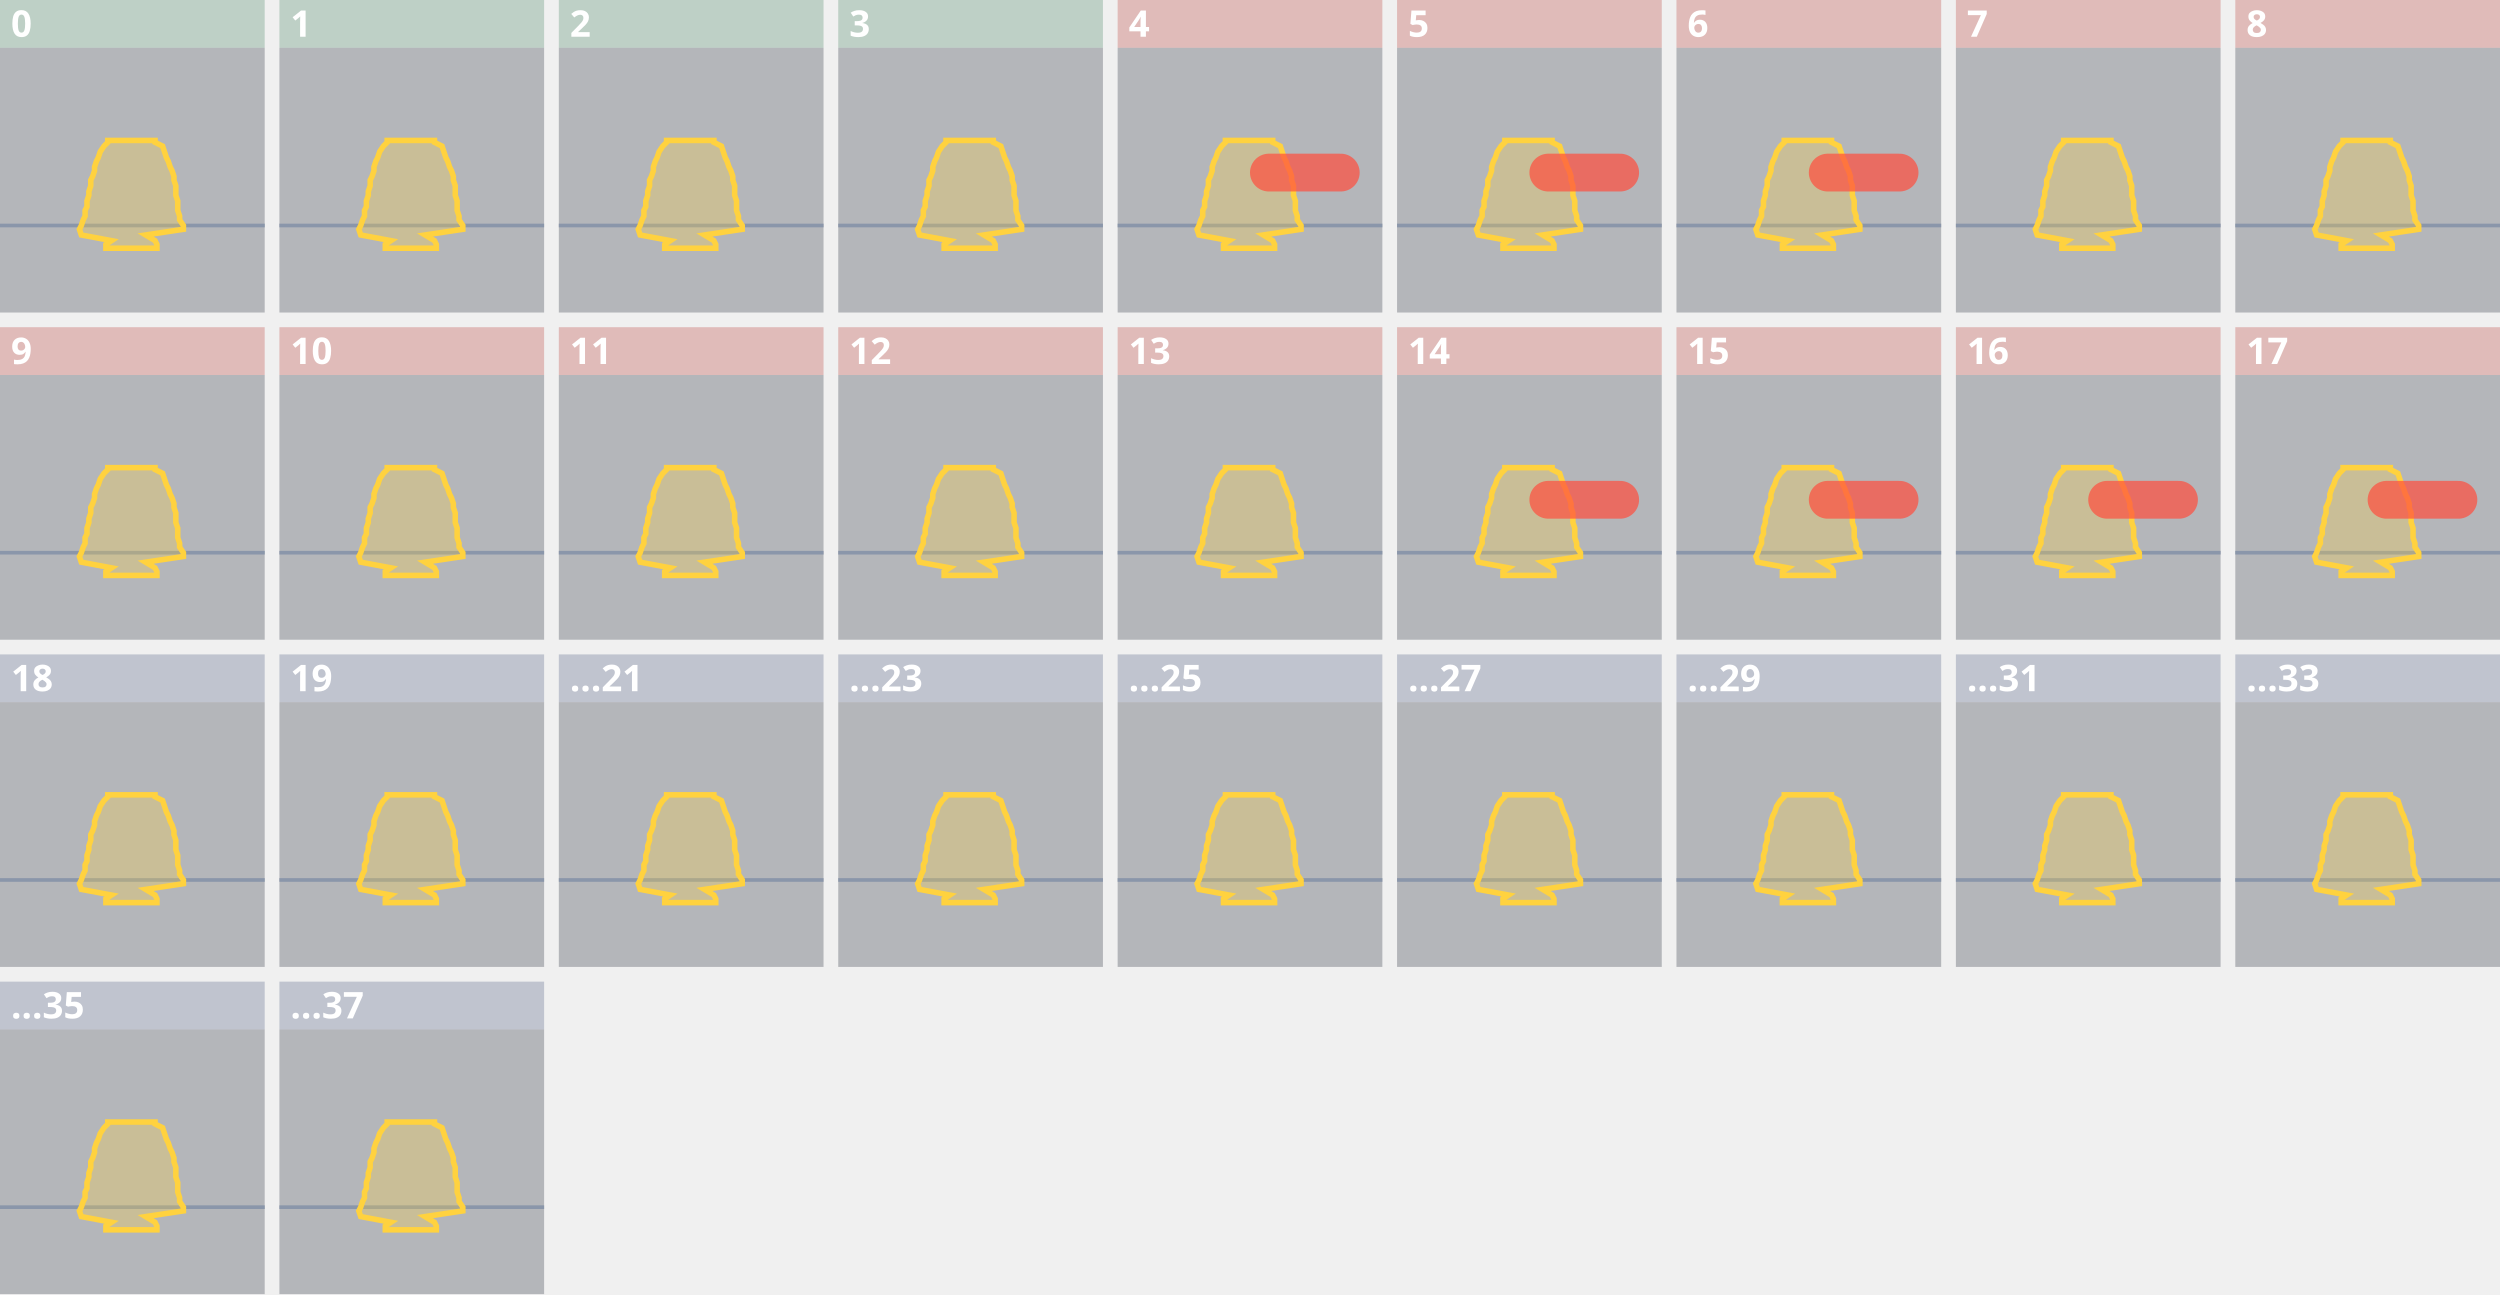
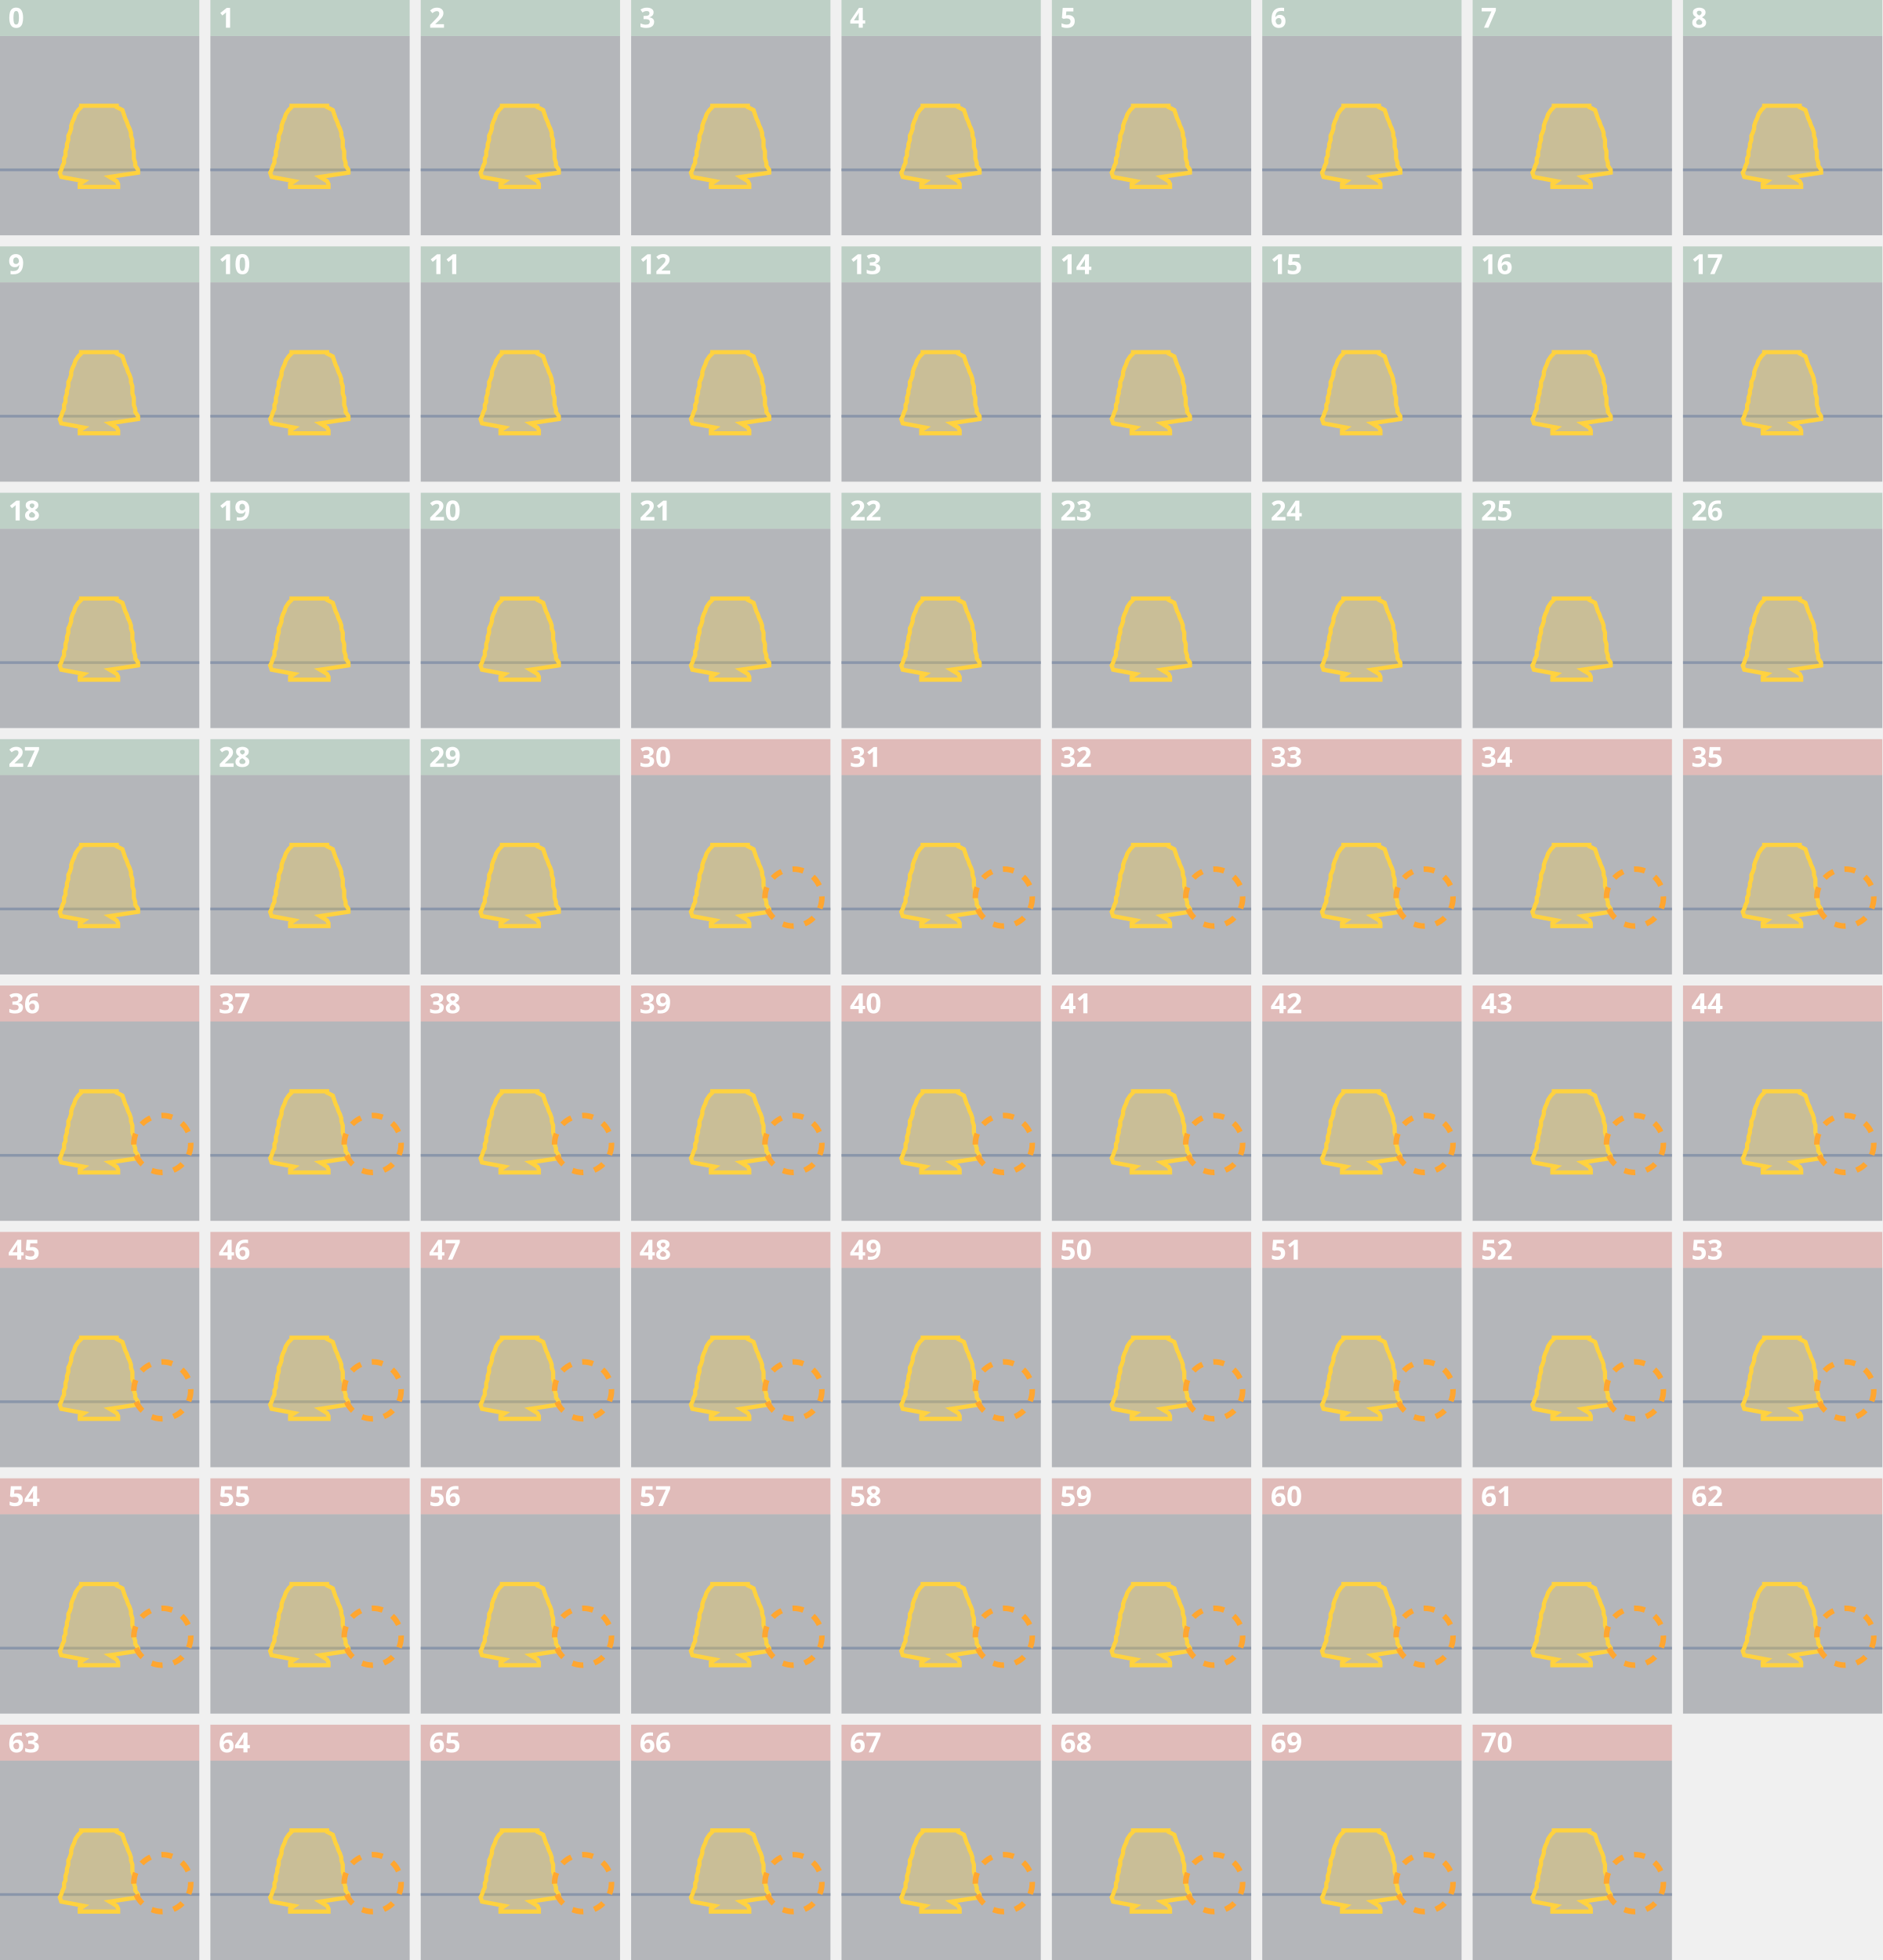
- <svg xmlns="http://www.w3.org/2000/svg" viewBox="0 0 680 352" width="680" height="352">
+ <svg xmlns="http://www.w3.org/2000/svg" viewBox="0 0 680 708" width="680" height="708">
  <style>text{font:bold 10px sans-serif;fill:#ffffff}.k{fill:#1b2230}.g{stroke:#8a96aa;stroke-width:1.94}use{stroke-width:2.92;fill-opacity:.28}.u{stroke:#ffd23f;fill:#ffd23f}.v{stroke:#4ade80;fill:#4ade80;fill-opacity:.6}.a{stroke:#e879f9;fill:#e879f9}.o{stroke:#22d3ee;fill:#22d3ee;fill-opacity:.5}.H{color:#ff4d3d;fill:#ff4d3d;opacity:.7}.G{color:#3b9cff;fill:#3b9cff;opacity:.75}.S{color:#ffa630;fill:#ffa630;opacity:.75}.T{color:#ffa630;fill:none;stroke:#ffa630;stroke-width:3.89;stroke-dasharray:7.8}.P{color:#c49bff;fill:none;stroke:#c49bff;stroke-width:1.94;stroke-dasharray:5.8}</style>
  <defs>
    <path id="b0" d="M-13 -21L12 -21L12 -20L16 -18L17 -15L18 -12L19 -10L20 -7L21 -5L22 -2L22 0L23 3L23 6L23 8L24 11L24 14L24 16L25 19L25 21L27 24L27 26L7 29L12 32L13 34L13 36L-14 36L-14 34L-11 32L-27 29L-28 26L-27 24L-26 21L-25 19L-25 16L-24 14L-24 11L-23 8L-23 6L-22 3L-22 0L-21 -2L-20 -5L-20 -7L-19 -10L-18 -12L-17 -15L-15 -18L-13 -20Z" />
    <rect id="K" x="-70" y="-70" width="140" height="140" class="k" />
    <rect id="Ls" width="72" height="13" fill="#3f7d5a" />
    <rect id="La" width="72" height="13" fill="#b8332b" />
-     <rect id="Le" width="72" height="13" fill="#46557a" />
  </defs>
  <use href="#Ls" x="0" y="0" />
  <text x="3" y="10">0</text>
  <svg x="0" y="13" width="72" height="72" viewBox="-70 -70 140 140">
    <use href="#K" />
    <line x1="-70" y1="24" x2="70" y2="24" class="g" />
    <use href="#b0" class="u" />
  </svg>
  <use href="#Ls" x="76" y="0" />
  <text x="79" y="10">1</text>
  <svg x="76" y="13" width="72" height="72" viewBox="-70 -70 140 140">
    <use href="#K" />
    <line x1="-70" y1="24" x2="70" y2="24" class="g" />
    <use href="#b0" class="u" />
  </svg>
  <use href="#Ls" x="152" y="0" />
  <text x="155" y="10">2</text>
  <svg x="152" y="13" width="72" height="72" viewBox="-70 -70 140 140">
    <use href="#K" />
    <line x1="-70" y1="24" x2="70" y2="24" class="g" />
    <use href="#b0" class="u" />
  </svg>
  <use href="#Ls" x="228" y="0" />
  <text x="231" y="10">3</text>
  <svg x="228" y="13" width="72" height="72" viewBox="-70 -70 140 140">
    <use href="#K" />
    <line x1="-70" y1="24" x2="70" y2="24" class="g" />
    <use href="#b0" class="u" />
  </svg>
-   <use href="#La" x="304" y="0" />
+   <use href="#Ls" x="304" y="0" />
  <text x="307" y="10">4</text>
  <svg x="304" y="13" width="72" height="72" viewBox="-70 -70 140 140">
    <use href="#K" />
    <line x1="-70" y1="24" x2="70" y2="24" class="g" />
    <use href="#b0" class="u" />
-     <g class="H">
-       <line x1="10" y1="-4" x2="48" y2="-4" stroke="currentColor" stroke-width="20" stroke-linecap="round" />
-     </g>
-   </svg>
-   <use href="#La" x="380" y="0" />
+   </svg>
+   <use href="#Ls" x="380" y="0" />
  <text x="383" y="10">5</text>
  <svg x="380" y="13" width="72" height="72" viewBox="-70 -70 140 140">
    <use href="#K" />
    <line x1="-70" y1="24" x2="70" y2="24" class="g" />
    <use href="#b0" class="u" />
-     <g class="H">
-       <line x1="10" y1="-4" x2="48" y2="-4" stroke="currentColor" stroke-width="20" stroke-linecap="round" />
-     </g>
-   </svg>
-   <use href="#La" x="456" y="0" />
+   </svg>
+   <use href="#Ls" x="456" y="0" />
  <text x="459" y="10">6</text>
  <svg x="456" y="13" width="72" height="72" viewBox="-70 -70 140 140">
    <use href="#K" />
    <line x1="-70" y1="24" x2="70" y2="24" class="g" />
    <use href="#b0" class="u" />
-     <g class="H">
-       <line x1="10" y1="-4" x2="48" y2="-4" stroke="currentColor" stroke-width="20" stroke-linecap="round" />
-     </g>
-   </svg>
-   <use href="#La" x="532" y="0" />
+   </svg>
+   <use href="#Ls" x="532" y="0" />
  <text x="535" y="10">7</text>
  <svg x="532" y="13" width="72" height="72" viewBox="-70 -70 140 140">
    <use href="#K" />
    <line x1="-70" y1="24" x2="70" y2="24" class="g" />
    <use href="#b0" class="u" />
  </svg>
-   <use href="#La" x="608" y="0" />
+   <use href="#Ls" x="608" y="0" />
  <text x="611" y="10">8</text>
  <svg x="608" y="13" width="72" height="72" viewBox="-70 -70 140 140">
    <use href="#K" />
    <line x1="-70" y1="24" x2="70" y2="24" class="g" />
    <use href="#b0" class="u" />
  </svg>
-   <use href="#La" x="0" y="89" />
+   <use href="#Ls" x="0" y="89" />
  <text x="3" y="99">9</text>
  <svg x="0" y="102" width="72" height="72" viewBox="-70 -70 140 140">
    <use href="#K" />
    <line x1="-70" y1="24" x2="70" y2="24" class="g" />
    <use href="#b0" class="u" />
  </svg>
-   <use href="#La" x="76" y="89" />
+   <use href="#Ls" x="76" y="89" />
  <text x="79" y="99">10</text>
  <svg x="76" y="102" width="72" height="72" viewBox="-70 -70 140 140">
    <use href="#K" />
    <line x1="-70" y1="24" x2="70" y2="24" class="g" />
    <use href="#b0" class="u" />
  </svg>
-   <use href="#La" x="152" y="89" />
+   <use href="#Ls" x="152" y="89" />
  <text x="155" y="99">11</text>
  <svg x="152" y="102" width="72" height="72" viewBox="-70 -70 140 140">
    <use href="#K" />
    <line x1="-70" y1="24" x2="70" y2="24" class="g" />
    <use href="#b0" class="u" />
  </svg>
-   <use href="#La" x="228" y="89" />
+   <use href="#Ls" x="228" y="89" />
  <text x="231" y="99">12</text>
  <svg x="228" y="102" width="72" height="72" viewBox="-70 -70 140 140">
    <use href="#K" />
    <line x1="-70" y1="24" x2="70" y2="24" class="g" />
    <use href="#b0" class="u" />
  </svg>
-   <use href="#La" x="304" y="89" />
+   <use href="#Ls" x="304" y="89" />
  <text x="307" y="99">13</text>
  <svg x="304" y="102" width="72" height="72" viewBox="-70 -70 140 140">
    <use href="#K" />
    <line x1="-70" y1="24" x2="70" y2="24" class="g" />
    <use href="#b0" class="u" />
  </svg>
-   <use href="#La" x="380" y="89" />
+   <use href="#Ls" x="380" y="89" />
  <text x="383" y="99">14</text>
  <svg x="380" y="102" width="72" height="72" viewBox="-70 -70 140 140">
    <use href="#K" />
    <line x1="-70" y1="24" x2="70" y2="24" class="g" />
    <use href="#b0" class="u" />
-     <g class="H">
-       <line x1="10" y1="-4" x2="48" y2="-4" stroke="currentColor" stroke-width="20" stroke-linecap="round" />
-     </g>
-   </svg>
-   <use href="#La" x="456" y="89" />
+   </svg>
+   <use href="#Ls" x="456" y="89" />
  <text x="459" y="99">15</text>
  <svg x="456" y="102" width="72" height="72" viewBox="-70 -70 140 140">
    <use href="#K" />
    <line x1="-70" y1="24" x2="70" y2="24" class="g" />
    <use href="#b0" class="u" />
-     <g class="H">
-       <line x1="10" y1="-4" x2="48" y2="-4" stroke="currentColor" stroke-width="20" stroke-linecap="round" />
-     </g>
-   </svg>
-   <use href="#La" x="532" y="89" />
+   </svg>
+   <use href="#Ls" x="532" y="89" />
  <text x="535" y="99">16</text>
  <svg x="532" y="102" width="72" height="72" viewBox="-70 -70 140 140">
    <use href="#K" />
    <line x1="-70" y1="24" x2="70" y2="24" class="g" />
    <use href="#b0" class="u" />
-     <g class="H">
-       <line x1="10" y1="-4" x2="48" y2="-4" stroke="currentColor" stroke-width="20" stroke-linecap="round" />
-     </g>
-   </svg>
-   <use href="#La" x="608" y="89" />
+   </svg>
+   <use href="#Ls" x="608" y="89" />
  <text x="611" y="99">17</text>
  <svg x="608" y="102" width="72" height="72" viewBox="-70 -70 140 140">
    <use href="#K" />
    <line x1="-70" y1="24" x2="70" y2="24" class="g" />
    <use href="#b0" class="u" />
-     <g class="H">
-       <line x1="10" y1="-4" x2="48" y2="-4" stroke="currentColor" stroke-width="20" stroke-linecap="round" />
-     </g>
-   </svg>
-   <use href="#Le" x="0" y="178" />
+   </svg>
+   <use href="#Ls" x="0" y="178" />
  <text x="3" y="188">18</text>
  <svg x="0" y="191" width="72" height="72" viewBox="-70 -70 140 140">
    <use href="#K" />
    <line x1="-70" y1="24" x2="70" y2="24" class="g" />
    <use href="#b0" class="u" />
  </svg>
-   <use href="#Le" x="76" y="178" />
+   <use href="#Ls" x="76" y="178" />
  <text x="79" y="188">19</text>
  <svg x="76" y="191" width="72" height="72" viewBox="-70 -70 140 140">
    <use href="#K" />
    <line x1="-70" y1="24" x2="70" y2="24" class="g" />
    <use href="#b0" class="u" />
  </svg>
-   <use href="#Le" x="152" y="178" />
-   <text x="155" y="188">…21</text>
+   <use href="#Ls" x="152" y="178" />
+   <text x="155" y="188">20</text>
  <svg x="152" y="191" width="72" height="72" viewBox="-70 -70 140 140">
    <use href="#K" />
    <line x1="-70" y1="24" x2="70" y2="24" class="g" />
    <use href="#b0" class="u" />
  </svg>
-   <use href="#Le" x="228" y="178" />
-   <text x="231" y="188">…23</text>
+   <use href="#Ls" x="228" y="178" />
+   <text x="231" y="188">21</text>
  <svg x="228" y="191" width="72" height="72" viewBox="-70 -70 140 140">
    <use href="#K" />
    <line x1="-70" y1="24" x2="70" y2="24" class="g" />
    <use href="#b0" class="u" />
  </svg>
-   <use href="#Le" x="304" y="178" />
-   <text x="307" y="188">…25</text>
+   <use href="#Ls" x="304" y="178" />
+   <text x="307" y="188">22</text>
  <svg x="304" y="191" width="72" height="72" viewBox="-70 -70 140 140">
    <use href="#K" />
    <line x1="-70" y1="24" x2="70" y2="24" class="g" />
    <use href="#b0" class="u" />
  </svg>
-   <use href="#Le" x="380" y="178" />
-   <text x="383" y="188">…27</text>
+   <use href="#Ls" x="380" y="178" />
+   <text x="383" y="188">23</text>
  <svg x="380" y="191" width="72" height="72" viewBox="-70 -70 140 140">
    <use href="#K" />
    <line x1="-70" y1="24" x2="70" y2="24" class="g" />
    <use href="#b0" class="u" />
  </svg>
-   <use href="#Le" x="456" y="178" />
-   <text x="459" y="188">…29</text>
+   <use href="#Ls" x="456" y="178" />
+   <text x="459" y="188">24</text>
  <svg x="456" y="191" width="72" height="72" viewBox="-70 -70 140 140">
    <use href="#K" />
    <line x1="-70" y1="24" x2="70" y2="24" class="g" />
    <use href="#b0" class="u" />
  </svg>
-   <use href="#Le" x="532" y="178" />
-   <text x="535" y="188">…31</text>
+   <use href="#Ls" x="532" y="178" />
+   <text x="535" y="188">25</text>
  <svg x="532" y="191" width="72" height="72" viewBox="-70 -70 140 140">
    <use href="#K" />
    <line x1="-70" y1="24" x2="70" y2="24" class="g" />
    <use href="#b0" class="u" />
  </svg>
-   <use href="#Le" x="608" y="178" />
-   <text x="611" y="188">…33</text>
+   <use href="#Ls" x="608" y="178" />
+   <text x="611" y="188">26</text>
  <svg x="608" y="191" width="72" height="72" viewBox="-70 -70 140 140">
    <use href="#K" />
    <line x1="-70" y1="24" x2="70" y2="24" class="g" />
    <use href="#b0" class="u" />
  </svg>
-   <use href="#Le" x="0" y="267" />
-   <text x="3" y="277">…35</text>
+   <use href="#Ls" x="0" y="267" />
+   <text x="3" y="277">27</text>
  <svg x="0" y="280" width="72" height="72" viewBox="-70 -70 140 140">
    <use href="#K" />
    <line x1="-70" y1="24" x2="70" y2="24" class="g" />
    <use href="#b0" class="u" />
  </svg>
-   <use href="#Le" x="76" y="267" />
-   <text x="79" y="277">…37</text>
+   <use href="#Ls" x="76" y="267" />
+   <text x="79" y="277">28</text>
  <svg x="76" y="280" width="72" height="72" viewBox="-70 -70 140 140">
    <use href="#K" />
    <line x1="-70" y1="24" x2="70" y2="24" class="g" />
    <use href="#b0" class="u" />
  </svg>
+   <use href="#Ls" x="152" y="267" />
+   <text x="155" y="277">29</text>
+   <svg x="152" y="280" width="72" height="72" viewBox="-70 -70 140 140">
+     <use href="#K" />
+     <line x1="-70" y1="24" x2="70" y2="24" class="g" />
+     <use href="#b0" class="u" />
+   </svg>
+   <use href="#La" x="228" y="267" />
+   <text x="231" y="277">30</text>
+   <svg x="228" y="280" width="72" height="72" viewBox="-70 -70 140 140">
+     <use href="#K" />
+     <line x1="-70" y1="24" x2="70" y2="24" class="g" />
+     <use href="#b0" class="u" />
+     <g class="T">
+       <circle cx="44" cy="16" r="20" />
+     </g>
+   </svg>
+   <use href="#La" x="304" y="267" />
+   <text x="307" y="277">31</text>
+   <svg x="304" y="280" width="72" height="72" viewBox="-70 -70 140 140">
+     <use href="#K" />
+     <line x1="-70" y1="24" x2="70" y2="24" class="g" />
+     <use href="#b0" class="u" />
+     <g class="T">
+       <circle cx="44" cy="16" r="20" />
+     </g>
+   </svg>
+   <use href="#La" x="380" y="267" />
+   <text x="383" y="277">32</text>
+   <svg x="380" y="280" width="72" height="72" viewBox="-70 -70 140 140">
+     <use href="#K" />
+     <line x1="-70" y1="24" x2="70" y2="24" class="g" />
+     <use href="#b0" class="u" />
+     <g class="T">
+       <circle cx="44" cy="16" r="20" />
+     </g>
+   </svg>
+   <use href="#La" x="456" y="267" />
+   <text x="459" y="277">33</text>
+   <svg x="456" y="280" width="72" height="72" viewBox="-70 -70 140 140">
+     <use href="#K" />
+     <line x1="-70" y1="24" x2="70" y2="24" class="g" />
+     <use href="#b0" class="u" />
+     <g class="T">
+       <circle cx="44" cy="16" r="20" />
+     </g>
+   </svg>
+   <use href="#La" x="532" y="267" />
+   <text x="535" y="277">34</text>
+   <svg x="532" y="280" width="72" height="72" viewBox="-70 -70 140 140">
+     <use href="#K" />
+     <line x1="-70" y1="24" x2="70" y2="24" class="g" />
+     <use href="#b0" class="u" />
+     <g class="T">
+       <circle cx="44" cy="16" r="20" />
+     </g>
+   </svg>
+   <use href="#La" x="608" y="267" />
+   <text x="611" y="277">35</text>
+   <svg x="608" y="280" width="72" height="72" viewBox="-70 -70 140 140">
+     <use href="#K" />
+     <line x1="-70" y1="24" x2="70" y2="24" class="g" />
+     <use href="#b0" class="u" />
+     <g class="T">
+       <circle cx="44" cy="16" r="20" />
+     </g>
+   </svg>
+   <use href="#La" x="0" y="356" />
+   <text x="3" y="366">36</text>
+   <svg x="0" y="369" width="72" height="72" viewBox="-70 -70 140 140">
+     <use href="#K" />
+     <line x1="-70" y1="24" x2="70" y2="24" class="g" />
+     <use href="#b0" class="u" />
+     <g class="T">
+       <circle cx="44" cy="16" r="20" />
+     </g>
+   </svg>
+   <use href="#La" x="76" y="356" />
+   <text x="79" y="366">37</text>
+   <svg x="76" y="369" width="72" height="72" viewBox="-70 -70 140 140">
+     <use href="#K" />
+     <line x1="-70" y1="24" x2="70" y2="24" class="g" />
+     <use href="#b0" class="u" />
+     <g class="T">
+       <circle cx="44" cy="16" r="20" />
+     </g>
+   </svg>
+   <use href="#La" x="152" y="356" />
+   <text x="155" y="366">38</text>
+   <svg x="152" y="369" width="72" height="72" viewBox="-70 -70 140 140">
+     <use href="#K" />
+     <line x1="-70" y1="24" x2="70" y2="24" class="g" />
+     <use href="#b0" class="u" />
+     <g class="T">
+       <circle cx="44" cy="16" r="20" />
+     </g>
+   </svg>
+   <use href="#La" x="228" y="356" />
+   <text x="231" y="366">39</text>
+   <svg x="228" y="369" width="72" height="72" viewBox="-70 -70 140 140">
+     <use href="#K" />
+     <line x1="-70" y1="24" x2="70" y2="24" class="g" />
+     <use href="#b0" class="u" />
+     <g class="T">
+       <circle cx="44" cy="16" r="20" />
+     </g>
+   </svg>
+   <use href="#La" x="304" y="356" />
+   <text x="307" y="366">40</text>
+   <svg x="304" y="369" width="72" height="72" viewBox="-70 -70 140 140">
+     <use href="#K" />
+     <line x1="-70" y1="24" x2="70" y2="24" class="g" />
+     <use href="#b0" class="u" />
+     <g class="T">
+       <circle cx="44" cy="16" r="20" />
+     </g>
+   </svg>
+   <use href="#La" x="380" y="356" />
+   <text x="383" y="366">41</text>
+   <svg x="380" y="369" width="72" height="72" viewBox="-70 -70 140 140">
+     <use href="#K" />
+     <line x1="-70" y1="24" x2="70" y2="24" class="g" />
+     <use href="#b0" class="u" />
+     <g class="T">
+       <circle cx="44" cy="16" r="20" />
+     </g>
+   </svg>
+   <use href="#La" x="456" y="356" />
+   <text x="459" y="366">42</text>
+   <svg x="456" y="369" width="72" height="72" viewBox="-70 -70 140 140">
+     <use href="#K" />
+     <line x1="-70" y1="24" x2="70" y2="24" class="g" />
+     <use href="#b0" class="u" />
+     <g class="T">
+       <circle cx="44" cy="16" r="20" />
+     </g>
+   </svg>
+   <use href="#La" x="532" y="356" />
+   <text x="535" y="366">43</text>
+   <svg x="532" y="369" width="72" height="72" viewBox="-70 -70 140 140">
+     <use href="#K" />
+     <line x1="-70" y1="24" x2="70" y2="24" class="g" />
+     <use href="#b0" class="u" />
+     <g class="T">
+       <circle cx="44" cy="16" r="20" />
+     </g>
+   </svg>
+   <use href="#La" x="608" y="356" />
+   <text x="611" y="366">44</text>
+   <svg x="608" y="369" width="72" height="72" viewBox="-70 -70 140 140">
+     <use href="#K" />
+     <line x1="-70" y1="24" x2="70" y2="24" class="g" />
+     <use href="#b0" class="u" />
+     <g class="T">
+       <circle cx="44" cy="16" r="20" />
+     </g>
+   </svg>
+   <use href="#La" x="0" y="445" />
+   <text x="3" y="455">45</text>
+   <svg x="0" y="458" width="72" height="72" viewBox="-70 -70 140 140">
+     <use href="#K" />
+     <line x1="-70" y1="24" x2="70" y2="24" class="g" />
+     <use href="#b0" class="u" />
+     <g class="T">
+       <circle cx="44" cy="16" r="20" />
+     </g>
+   </svg>
+   <use href="#La" x="76" y="445" />
+   <text x="79" y="455">46</text>
+   <svg x="76" y="458" width="72" height="72" viewBox="-70 -70 140 140">
+     <use href="#K" />
+     <line x1="-70" y1="24" x2="70" y2="24" class="g" />
+     <use href="#b0" class="u" />
+     <g class="T">
+       <circle cx="44" cy="16" r="20" />
+     </g>
+   </svg>
+   <use href="#La" x="152" y="445" />
+   <text x="155" y="455">47</text>
+   <svg x="152" y="458" width="72" height="72" viewBox="-70 -70 140 140">
+     <use href="#K" />
+     <line x1="-70" y1="24" x2="70" y2="24" class="g" />
+     <use href="#b0" class="u" />
+     <g class="T">
+       <circle cx="44" cy="16" r="20" />
+     </g>
+   </svg>
+   <use href="#La" x="228" y="445" />
+   <text x="231" y="455">48</text>
+   <svg x="228" y="458" width="72" height="72" viewBox="-70 -70 140 140">
+     <use href="#K" />
+     <line x1="-70" y1="24" x2="70" y2="24" class="g" />
+     <use href="#b0" class="u" />
+     <g class="T">
+       <circle cx="44" cy="16" r="20" />
+     </g>
+   </svg>
+   <use href="#La" x="304" y="445" />
+   <text x="307" y="455">49</text>
+   <svg x="304" y="458" width="72" height="72" viewBox="-70 -70 140 140">
+     <use href="#K" />
+     <line x1="-70" y1="24" x2="70" y2="24" class="g" />
+     <use href="#b0" class="u" />
+     <g class="T">
+       <circle cx="44" cy="16" r="20" />
+     </g>
+   </svg>
+   <use href="#La" x="380" y="445" />
+   <text x="383" y="455">50</text>
+   <svg x="380" y="458" width="72" height="72" viewBox="-70 -70 140 140">
+     <use href="#K" />
+     <line x1="-70" y1="24" x2="70" y2="24" class="g" />
+     <use href="#b0" class="u" />
+     <g class="T">
+       <circle cx="44" cy="16" r="20" />
+     </g>
+   </svg>
+   <use href="#La" x="456" y="445" />
+   <text x="459" y="455">51</text>
+   <svg x="456" y="458" width="72" height="72" viewBox="-70 -70 140 140">
+     <use href="#K" />
+     <line x1="-70" y1="24" x2="70" y2="24" class="g" />
+     <use href="#b0" class="u" />
+     <g class="T">
+       <circle cx="44" cy="16" r="20" />
+     </g>
+   </svg>
+   <use href="#La" x="532" y="445" />
+   <text x="535" y="455">52</text>
+   <svg x="532" y="458" width="72" height="72" viewBox="-70 -70 140 140">
+     <use href="#K" />
+     <line x1="-70" y1="24" x2="70" y2="24" class="g" />
+     <use href="#b0" class="u" />
+     <g class="T">
+       <circle cx="44" cy="16" r="20" />
+     </g>
+   </svg>
+   <use href="#La" x="608" y="445" />
+   <text x="611" y="455">53</text>
+   <svg x="608" y="458" width="72" height="72" viewBox="-70 -70 140 140">
+     <use href="#K" />
+     <line x1="-70" y1="24" x2="70" y2="24" class="g" />
+     <use href="#b0" class="u" />
+     <g class="T">
+       <circle cx="44" cy="16" r="20" />
+     </g>
+   </svg>
+   <use href="#La" x="0" y="534" />
+   <text x="3" y="544">54</text>
+   <svg x="0" y="547" width="72" height="72" viewBox="-70 -70 140 140">
+     <use href="#K" />
+     <line x1="-70" y1="24" x2="70" y2="24" class="g" />
+     <use href="#b0" class="u" />
+     <g class="T">
+       <circle cx="44" cy="16" r="20" />
+     </g>
+   </svg>
+   <use href="#La" x="76" y="534" />
+   <text x="79" y="544">55</text>
+   <svg x="76" y="547" width="72" height="72" viewBox="-70 -70 140 140">
+     <use href="#K" />
+     <line x1="-70" y1="24" x2="70" y2="24" class="g" />
+     <use href="#b0" class="u" />
+     <g class="T">
+       <circle cx="44" cy="16" r="20" />
+     </g>
+   </svg>
+   <use href="#La" x="152" y="534" />
+   <text x="155" y="544">56</text>
+   <svg x="152" y="547" width="72" height="72" viewBox="-70 -70 140 140">
+     <use href="#K" />
+     <line x1="-70" y1="24" x2="70" y2="24" class="g" />
+     <use href="#b0" class="u" />
+     <g class="T">
+       <circle cx="44" cy="16" r="20" />
+     </g>
+   </svg>
+   <use href="#La" x="228" y="534" />
+   <text x="231" y="544">57</text>
+   <svg x="228" y="547" width="72" height="72" viewBox="-70 -70 140 140">
+     <use href="#K" />
+     <line x1="-70" y1="24" x2="70" y2="24" class="g" />
+     <use href="#b0" class="u" />
+     <g class="T">
+       <circle cx="44" cy="16" r="20" />
+     </g>
+   </svg>
+   <use href="#La" x="304" y="534" />
+   <text x="307" y="544">58</text>
+   <svg x="304" y="547" width="72" height="72" viewBox="-70 -70 140 140">
+     <use href="#K" />
+     <line x1="-70" y1="24" x2="70" y2="24" class="g" />
+     <use href="#b0" class="u" />
+     <g class="T">
+       <circle cx="44" cy="16" r="20" />
+     </g>
+   </svg>
+   <use href="#La" x="380" y="534" />
+   <text x="383" y="544">59</text>
+   <svg x="380" y="547" width="72" height="72" viewBox="-70 -70 140 140">
+     <use href="#K" />
+     <line x1="-70" y1="24" x2="70" y2="24" class="g" />
+     <use href="#b0" class="u" />
+     <g class="T">
+       <circle cx="44" cy="16" r="20" />
+     </g>
+   </svg>
+   <use href="#La" x="456" y="534" />
+   <text x="459" y="544">60</text>
+   <svg x="456" y="547" width="72" height="72" viewBox="-70 -70 140 140">
+     <use href="#K" />
+     <line x1="-70" y1="24" x2="70" y2="24" class="g" />
+     <use href="#b0" class="u" />
+     <g class="T">
+       <circle cx="44" cy="16" r="20" />
+     </g>
+   </svg>
+   <use href="#La" x="532" y="534" />
+   <text x="535" y="544">61</text>
+   <svg x="532" y="547" width="72" height="72" viewBox="-70 -70 140 140">
+     <use href="#K" />
+     <line x1="-70" y1="24" x2="70" y2="24" class="g" />
+     <use href="#b0" class="u" />
+     <g class="T">
+       <circle cx="44" cy="16" r="20" />
+     </g>
+   </svg>
+   <use href="#La" x="608" y="534" />
+   <text x="611" y="544">62</text>
+   <svg x="608" y="547" width="72" height="72" viewBox="-70 -70 140 140">
+     <use href="#K" />
+     <line x1="-70" y1="24" x2="70" y2="24" class="g" />
+     <use href="#b0" class="u" />
+     <g class="T">
+       <circle cx="44" cy="16" r="20" />
+     </g>
+   </svg>
+   <use href="#La" x="0" y="623" />
+   <text x="3" y="633">63</text>
+   <svg x="0" y="636" width="72" height="72" viewBox="-70 -70 140 140">
+     <use href="#K" />
+     <line x1="-70" y1="24" x2="70" y2="24" class="g" />
+     <use href="#b0" class="u" />
+     <g class="T">
+       <circle cx="44" cy="16" r="20" />
+     </g>
+   </svg>
+   <use href="#La" x="76" y="623" />
+   <text x="79" y="633">64</text>
+   <svg x="76" y="636" width="72" height="72" viewBox="-70 -70 140 140">
+     <use href="#K" />
+     <line x1="-70" y1="24" x2="70" y2="24" class="g" />
+     <use href="#b0" class="u" />
+     <g class="T">
+       <circle cx="44" cy="16" r="20" />
+     </g>
+   </svg>
+   <use href="#La" x="152" y="623" />
+   <text x="155" y="633">65</text>
+   <svg x="152" y="636" width="72" height="72" viewBox="-70 -70 140 140">
+     <use href="#K" />
+     <line x1="-70" y1="24" x2="70" y2="24" class="g" />
+     <use href="#b0" class="u" />
+     <g class="T">
+       <circle cx="44" cy="16" r="20" />
+     </g>
+   </svg>
+   <use href="#La" x="228" y="623" />
+   <text x="231" y="633">66</text>
+   <svg x="228" y="636" width="72" height="72" viewBox="-70 -70 140 140">
+     <use href="#K" />
+     <line x1="-70" y1="24" x2="70" y2="24" class="g" />
+     <use href="#b0" class="u" />
+     <g class="T">
+       <circle cx="44" cy="16" r="20" />
+     </g>
+   </svg>
+   <use href="#La" x="304" y="623" />
+   <text x="307" y="633">67</text>
+   <svg x="304" y="636" width="72" height="72" viewBox="-70 -70 140 140">
+     <use href="#K" />
+     <line x1="-70" y1="24" x2="70" y2="24" class="g" />
+     <use href="#b0" class="u" />
+     <g class="T">
+       <circle cx="44" cy="16" r="20" />
+     </g>
+   </svg>
+   <use href="#La" x="380" y="623" />
+   <text x="383" y="633">68</text>
+   <svg x="380" y="636" width="72" height="72" viewBox="-70 -70 140 140">
+     <use href="#K" />
+     <line x1="-70" y1="24" x2="70" y2="24" class="g" />
+     <use href="#b0" class="u" />
+     <g class="T">
+       <circle cx="44" cy="16" r="20" />
+     </g>
+   </svg>
+   <use href="#La" x="456" y="623" />
+   <text x="459" y="633">69</text>
+   <svg x="456" y="636" width="72" height="72" viewBox="-70 -70 140 140">
+     <use href="#K" />
+     <line x1="-70" y1="24" x2="70" y2="24" class="g" />
+     <use href="#b0" class="u" />
+     <g class="T">
+       <circle cx="44" cy="16" r="20" />
+     </g>
+   </svg>
+   <use href="#La" x="532" y="623" />
+   <text x="535" y="633">70</text>
+   <svg x="532" y="636" width="72" height="72" viewBox="-70 -70 140 140">
+     <use href="#K" />
+     <line x1="-70" y1="24" x2="70" y2="24" class="g" />
+     <use href="#b0" class="u" />
+     <g class="T">
+       <circle cx="44" cy="16" r="20" />
+     </g>
+   </svg>
</svg>
